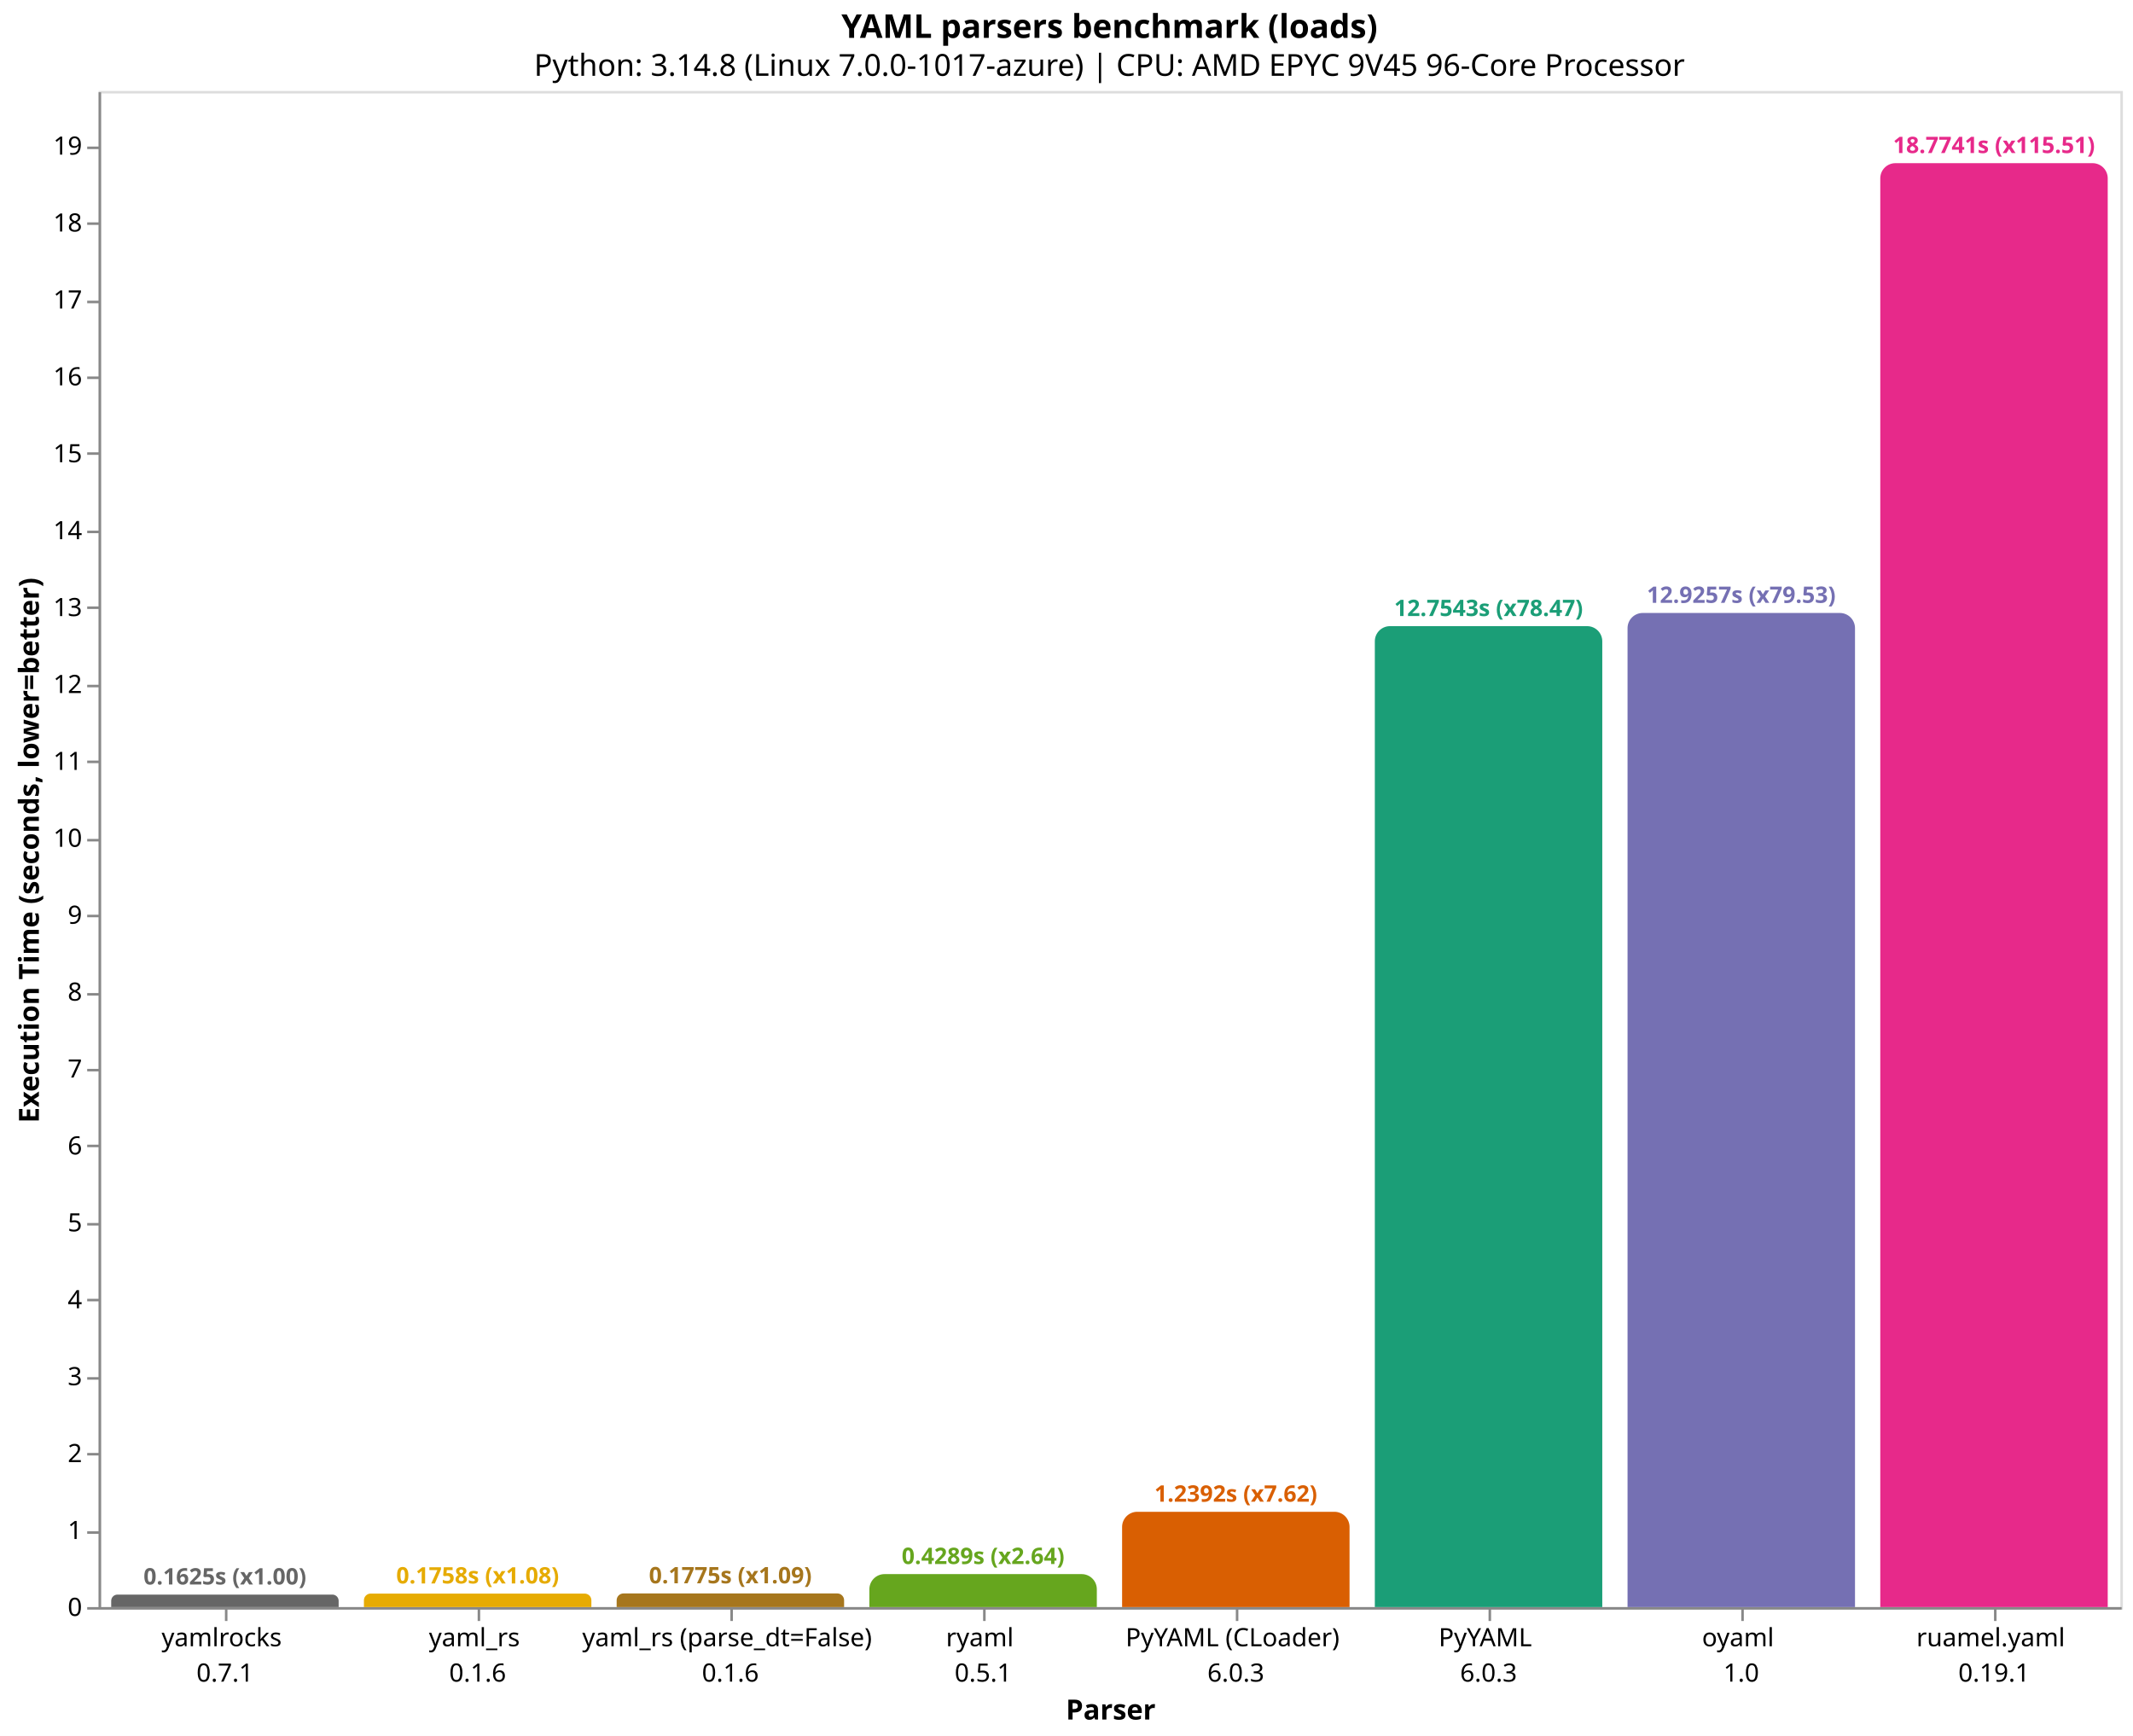
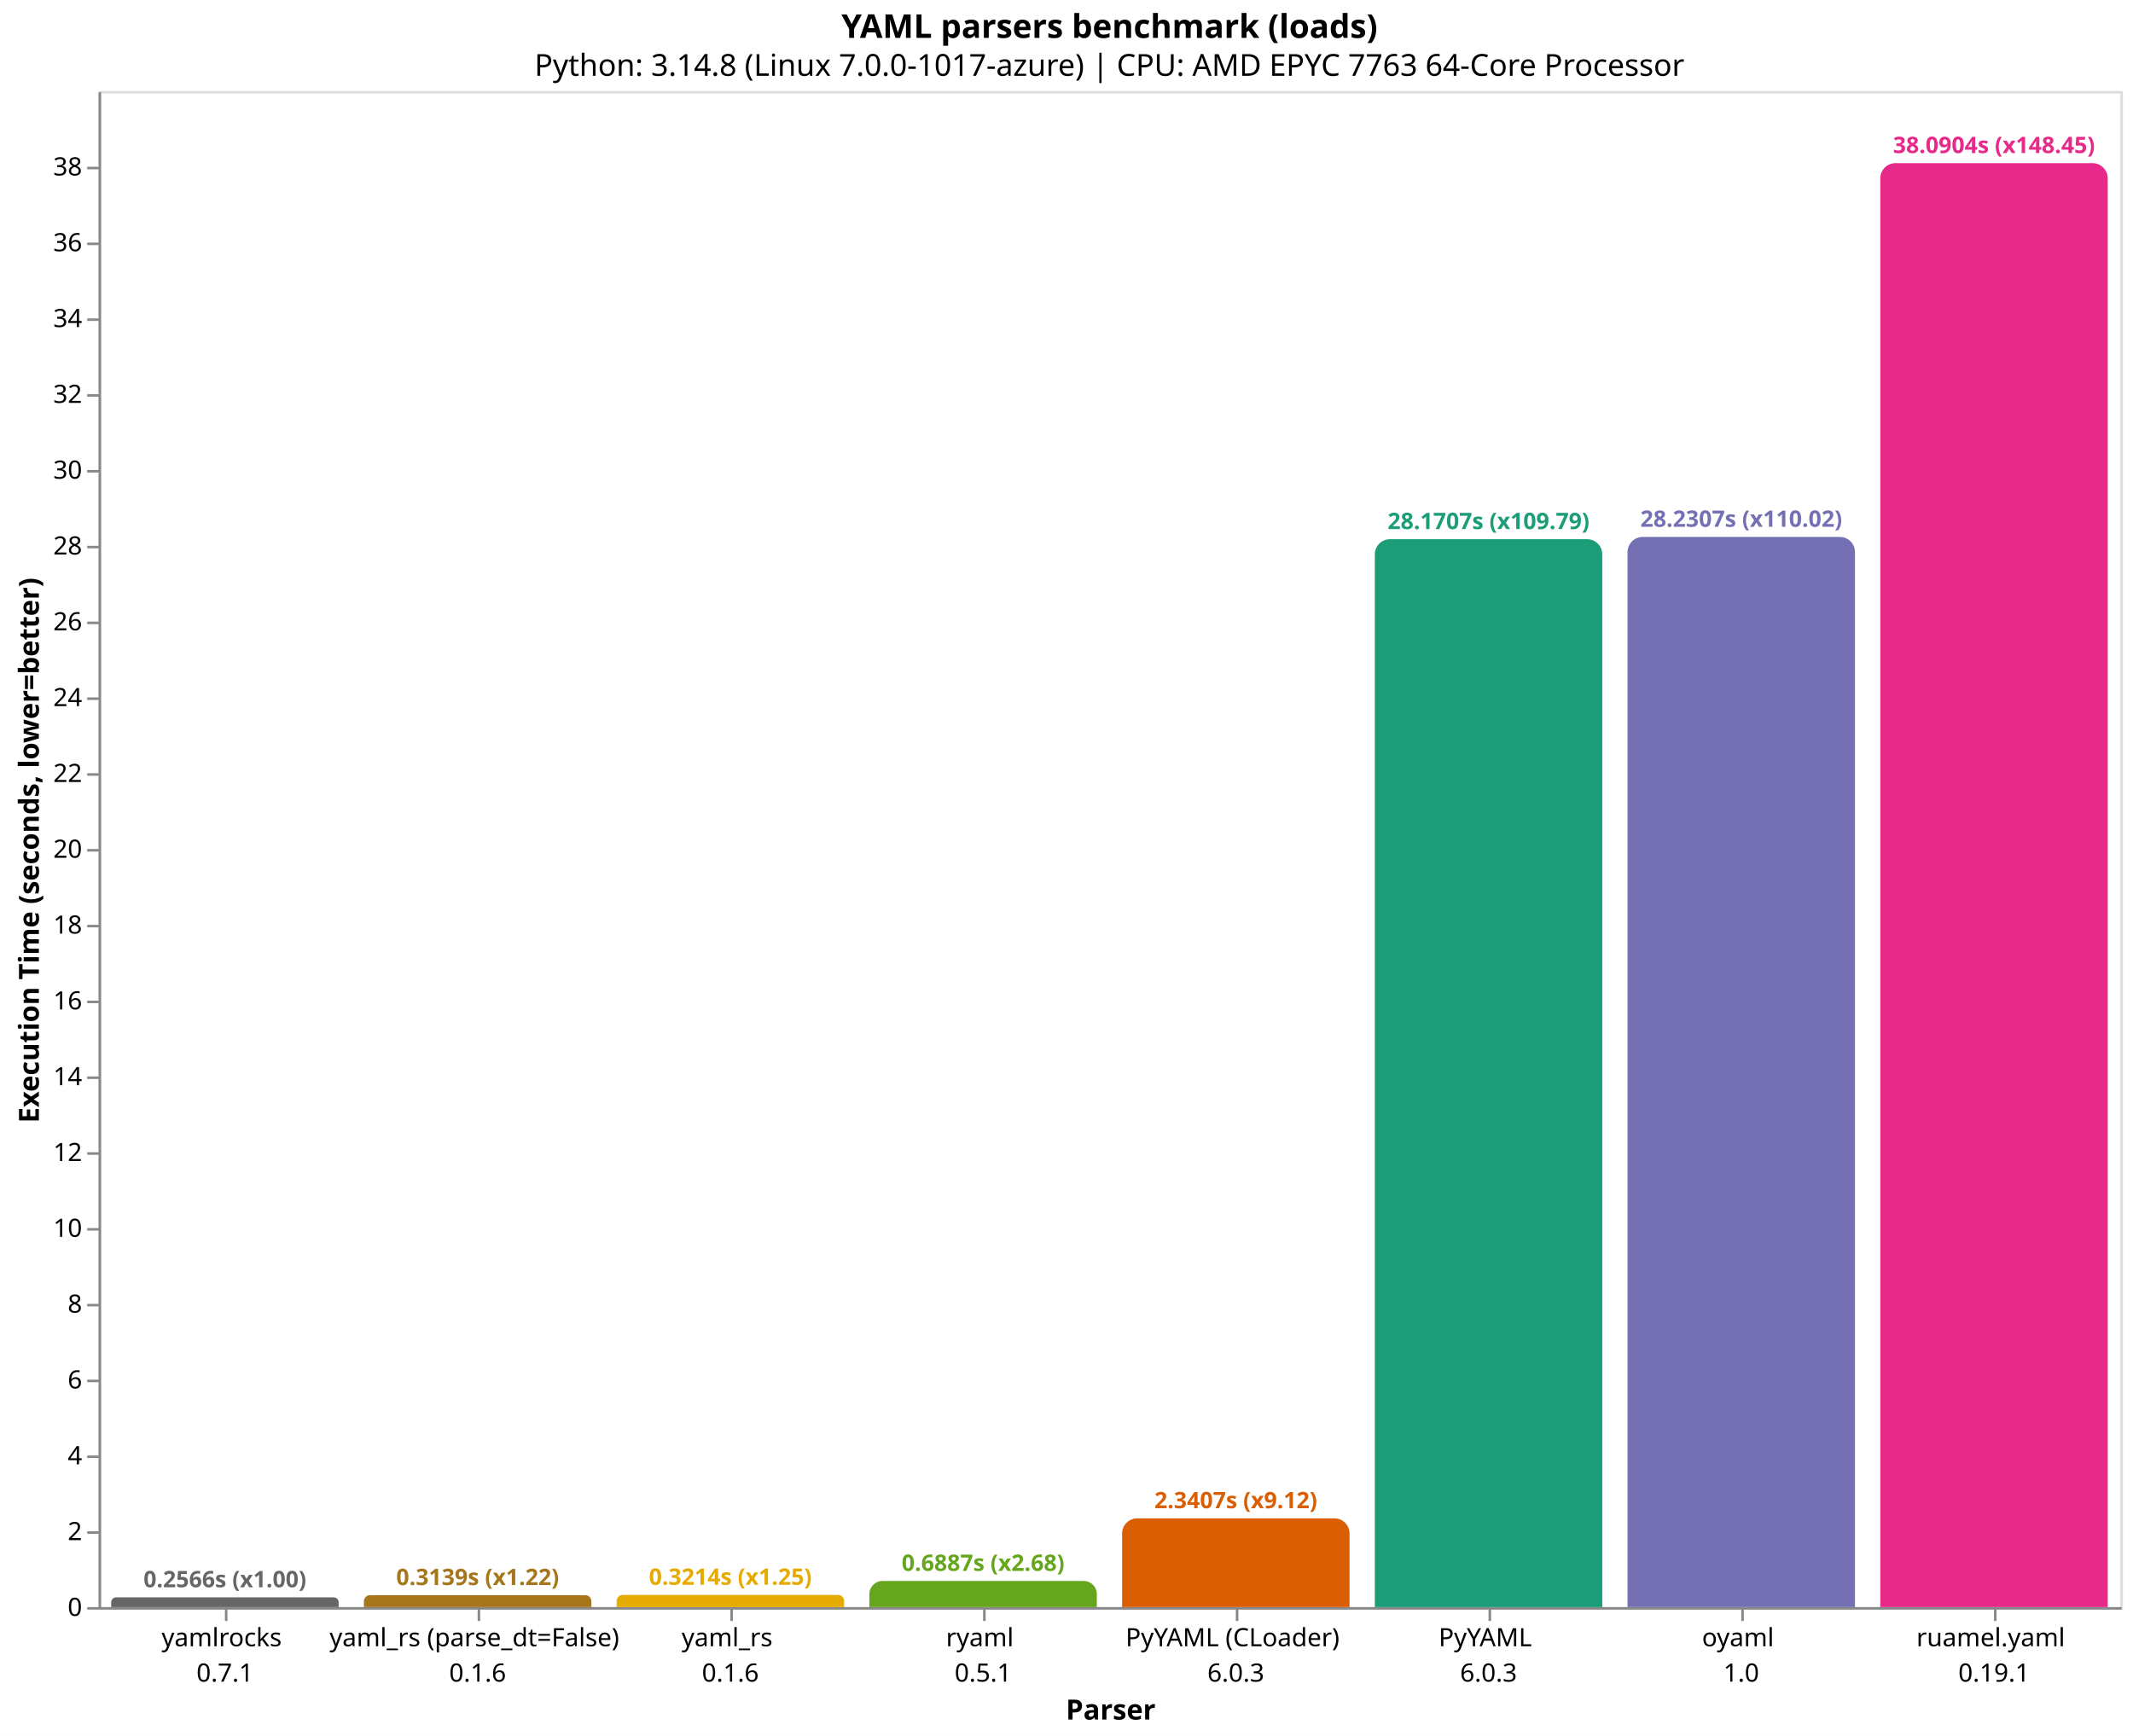
<svg xmlns="http://www.w3.org/2000/svg" version="1.1" class="marks" width="844" height="687" viewBox="0 0 844 687">
  <rect width="844" height="687" fill="white" />
  <g fill="none" stroke-miterlimit="10" transform="translate(39,36)">
    <g class="mark-group role-frame root" role="graphics-object" aria-roledescription="group mark container">
      <g transform="translate(0,0)">
        <path class="background" aria-hidden="true" d="M0.5,0.5h800v600h-800Z" stroke="#ddd" />
        <g>
-           <g class="mark-group role-axis" role="graphics-symbol" aria-roledescription="axis" aria-label="X-axis titled 'Parser' for a discrete scale with 8 values: yamlrocks&#10;0.7.1, yaml_rs&#10;0.1.6, yaml_rs (parse_dt=False)&#10;0.1.6, ryaml&#10;0.5.1, PyYAML (CLoader)&#10;6.0.3, ending with ruamel.yaml&#10;0.19.1">
+           <g class="mark-group role-axis" role="graphics-symbol" aria-roledescription="axis" aria-label="X-axis titled 'Parser' for a discrete scale with 8 values: yamlrocks&#10;0.7.1, yaml_rs (parse_dt=False)&#10;0.1.6, yaml_rs&#10;0.1.6, ryaml&#10;0.5.1, PyYAML (CLoader)&#10;6.0.3, ending with ruamel.yaml&#10;0.19.1">
            <g transform="translate(0.5,600.5)">
              <path class="background" aria-hidden="true" d="M0,0h0v0h0Z" pointer-events="none" />
              <g>
                <g class="mark-rule role-axis-tick" pointer-events="none">
                  <line transform="translate(50,0)" x2="0" y2="5" stroke="#888" stroke-width="1" opacity="1" />
                  <line transform="translate(150,0)" x2="0" y2="5" stroke="#888" stroke-width="1" opacity="1" />
                  <line transform="translate(250,0)" x2="0" y2="5" stroke="#888" stroke-width="1" opacity="1" />
                  <line transform="translate(350,0)" x2="0" y2="5" stroke="#888" stroke-width="1" opacity="1" />
                  <line transform="translate(450,0)" x2="0" y2="5" stroke="#888" stroke-width="1" opacity="1" />
                  <line transform="translate(550,0)" x2="0" y2="5" stroke="#888" stroke-width="1" opacity="1" />
                  <line transform="translate(650,0)" x2="0" y2="5" stroke="#888" stroke-width="1" opacity="1" />
                  <line transform="translate(750,0)" x2="0" y2="5" stroke="#888" stroke-width="1" opacity="1" />
                </g>
                <g class="mark-text role-axis-label" pointer-events="none">
                  <text text-anchor="middle" transform="translate(49.5,15)" font-family="sans-serif" font-size="10px" fill="#000" opacity="1">
                    <tspan>yamlrocks</tspan>
                    <tspan x="0" dy="14">0.7.1</tspan>
                  </text>
                  <text text-anchor="middle" transform="translate(149.5,15)" font-family="sans-serif" font-size="10px" fill="#000" opacity="1">
+                     <tspan>yaml_rs (parse_dt=False)</tspan>
+                     <tspan x="0" dy="14">0.1.6</tspan>
+                   </text>
+                   <text text-anchor="middle" transform="translate(249.5,15)" font-family="sans-serif" font-size="10px" fill="#000" opacity="1">
                    <tspan>yaml_rs</tspan>
-                     <tspan x="0" dy="14">0.1.6</tspan>
-                   </text>
-                   <text text-anchor="middle" transform="translate(249.5,15)" font-family="sans-serif" font-size="10px" fill="#000" opacity="1">
-                     <tspan>yaml_rs (parse_dt=False)</tspan>
                    <tspan x="0" dy="14">0.1.6</tspan>
                  </text>
                  <text text-anchor="middle" transform="translate(349.5,15)" font-family="sans-serif" font-size="10px" fill="#000" opacity="1">
                    <tspan>ryaml</tspan>
                    <tspan x="0" dy="14">0.5.1</tspan>
                  </text>
                  <text text-anchor="middle" transform="translate(449.5,15)" font-family="sans-serif" font-size="10px" fill="#000" opacity="1">
                    <tspan>PyYAML (CLoader)</tspan>
                    <tspan x="0" dy="14">6.0.3</tspan>
                  </text>
                  <text text-anchor="middle" transform="translate(549.5,15)" font-family="sans-serif" font-size="10px" fill="#000" opacity="1">
                    <tspan>PyYAML</tspan>
                    <tspan x="0" dy="14">6.0.3</tspan>
                  </text>
                  <text text-anchor="middle" transform="translate(649.5,15)" font-family="sans-serif" font-size="10px" fill="#000" opacity="1">
                    <tspan>oyaml</tspan>
                    <tspan x="0" dy="14">1.0</tspan>
                  </text>
                  <text text-anchor="middle" transform="translate(749.5,15)" font-family="sans-serif" font-size="10px" fill="#000" opacity="1">
                    <tspan>ruamel.yaml</tspan>
                    <tspan x="0" dy="14">0.19.1</tspan>
                  </text>
                </g>
                <g class="mark-rule role-axis-domain" pointer-events="none">
                  <line transform="translate(0,0)" x2="800" y2="0" stroke="#888" stroke-width="1" opacity="1" />
                </g>
                <g class="mark-text role-axis-title" pointer-events="none">
                  <text text-anchor="middle" transform="translate(400,44)" font-family="sans-serif" font-size="11px" font-weight="bold" fill="#000" opacity="1">Parser</text>
                </g>
              </g>
              <path class="foreground" aria-hidden="true" d="" pointer-events="none" display="none" />
            </g>
          </g>
-           <g class="mark-group role-axis" role="graphics-symbol" aria-roledescription="axis" aria-label="Y-axis titled 'Execution Time (seconds, lower=better)' for a linear scale with values from 0 to 20">
+           <g class="mark-group role-axis" role="graphics-symbol" aria-roledescription="axis" aria-label="Y-axis titled 'Execution Time (seconds, lower=better)' for a linear scale with values from 0 to 40">
            <g transform="translate(0.5,0.5)">
              <path class="background" aria-hidden="true" d="M0,0h0v0h0Z" pointer-events="none" />
              <g>
                <g class="mark-rule role-axis-tick" pointer-events="none">
                  <line transform="translate(0,600)" x2="-5" y2="0" stroke="#888" stroke-width="1" opacity="1" />
                  <line transform="translate(0,570)" x2="-5" y2="0" stroke="#888" stroke-width="1" opacity="1" />
-                   <line transform="translate(0,539)" x2="-5" y2="0" stroke="#888" stroke-width="1" opacity="1" />
-                   <line transform="translate(0,509)" x2="-5" y2="0" stroke="#888" stroke-width="1" opacity="1" />
-                   <line transform="translate(0,478)" x2="-5" y2="0" stroke="#888" stroke-width="1" opacity="1" />
-                   <line transform="translate(0,448)" x2="-5" y2="0" stroke="#888" stroke-width="1" opacity="1" />
-                   <line transform="translate(0,417)" x2="-5" y2="0" stroke="#888" stroke-width="1" opacity="1" />
-                   <line transform="translate(0,387)" x2="-5" y2="0" stroke="#888" stroke-width="1" opacity="1" />
-                   <line transform="translate(0,357)" x2="-5" y2="0" stroke="#888" stroke-width="1" opacity="1" />
-                   <line transform="translate(0,326)" x2="-5" y2="0" stroke="#888" stroke-width="1" opacity="1" />
-                   <line transform="translate(0,296)" x2="-5" y2="0" stroke="#888" stroke-width="1" opacity="1" />
-                   <line transform="translate(0,265)" x2="-5" y2="0" stroke="#888" stroke-width="1" opacity="1" />
-                   <line transform="translate(0,235)" x2="-5" y2="0" stroke="#888" stroke-width="1" opacity="1" />
-                   <line transform="translate(0,204)" x2="-5" y2="0" stroke="#888" stroke-width="1" opacity="1" />
-                   <line transform="translate(0,174)" x2="-5" y2="0" stroke="#888" stroke-width="1" opacity="1" />
-                   <line transform="translate(0,143)" x2="-5" y2="0" stroke="#888" stroke-width="1" opacity="1" />
-                   <line transform="translate(0,113)" x2="-5" y2="0" stroke="#888" stroke-width="1" opacity="1" />
-                   <line transform="translate(0,83)" x2="-5" y2="0" stroke="#888" stroke-width="1" opacity="1" />
-                   <line transform="translate(0,52)" x2="-5" y2="0" stroke="#888" stroke-width="1" opacity="1" />
-                   <line transform="translate(0,22)" x2="-5" y2="0" stroke="#888" stroke-width="1" opacity="1" />
+                   <line transform="translate(0,540)" x2="-5" y2="0" stroke="#888" stroke-width="1" opacity="1" />
+                   <line transform="translate(0,510)" x2="-5" y2="0" stroke="#888" stroke-width="1" opacity="1" />
+                   <line transform="translate(0,480)" x2="-5" y2="0" stroke="#888" stroke-width="1" opacity="1" />
+                   <line transform="translate(0,450)" x2="-5" y2="0" stroke="#888" stroke-width="1" opacity="1" />
+                   <line transform="translate(0,420)" x2="-5" y2="0" stroke="#888" stroke-width="1" opacity="1" />
+                   <line transform="translate(0,390)" x2="-5" y2="0" stroke="#888" stroke-width="1" opacity="1" />
+                   <line transform="translate(0,360)" x2="-5" y2="0" stroke="#888" stroke-width="1" opacity="1" />
+                   <line transform="translate(0,330)" x2="-5" y2="0" stroke="#888" stroke-width="1" opacity="1" />
+                   <line transform="translate(0,300)" x2="-5" y2="0" stroke="#888" stroke-width="1" opacity="1" />
+                   <line transform="translate(0,270)" x2="-5" y2="0" stroke="#888" stroke-width="1" opacity="1" />
+                   <line transform="translate(0,240)" x2="-5" y2="0" stroke="#888" stroke-width="1" opacity="1" />
+                   <line transform="translate(0,210)" x2="-5" y2="0" stroke="#888" stroke-width="1" opacity="1" />
+                   <line transform="translate(0,180)" x2="-5" y2="0" stroke="#888" stroke-width="1" opacity="1" />
+                   <line transform="translate(0,150)" x2="-5" y2="0" stroke="#888" stroke-width="1" opacity="1" />
+                   <line transform="translate(0,120)" x2="-5" y2="0" stroke="#888" stroke-width="1" opacity="1" />
+                   <line transform="translate(0,90)" x2="-5" y2="0" stroke="#888" stroke-width="1" opacity="1" />
+                   <line transform="translate(0,60)" x2="-5" y2="0" stroke="#888" stroke-width="1" opacity="1" />
+                   <line transform="translate(0,30)" x2="-5" y2="0" stroke="#888" stroke-width="1" opacity="1" />
                </g>
                <g class="mark-text role-axis-label" pointer-events="none">
                  <text text-anchor="end" transform="translate(-7,603)" font-family="sans-serif" font-size="10px" fill="#000" opacity="1">0</text>
-                   <text text-anchor="end" transform="translate(-7,572.563)" font-family="sans-serif" font-size="10px" fill="#000" opacity="1">1</text>
-                   <text text-anchor="end" transform="translate(-7,542.1259)" font-family="sans-serif" font-size="10px" fill="#000" opacity="1">2</text>
-                   <text text-anchor="end" transform="translate(-7,511.6889)" font-family="sans-serif" font-size="10px" fill="#000" opacity="1">3</text>
-                   <text text-anchor="end" transform="translate(-7,481.2518)" font-family="sans-serif" font-size="10px" fill="#000" opacity="1">4</text>
-                   <text text-anchor="end" transform="translate(-7,450.8148)" font-family="sans-serif" font-size="10px" fill="#000" opacity="1">5</text>
-                   <text text-anchor="end" transform="translate(-7,420.3777)" font-family="sans-serif" font-size="10px" fill="#000" opacity="1">6</text>
-                   <text text-anchor="end" transform="translate(-7,389.9407)" font-family="sans-serif" font-size="10px" fill="#000" opacity="1">7</text>
-                   <text text-anchor="end" transform="translate(-7,359.5037)" font-family="sans-serif" font-size="10px" fill="#000" opacity="1">8</text>
-                   <text text-anchor="end" transform="translate(-7,329.0666)" font-family="sans-serif" font-size="10px" fill="#000" opacity="1">9</text>
-                   <text text-anchor="end" transform="translate(-7,298.6296)" font-family="sans-serif" font-size="10px" fill="#000" opacity="1">10</text>
-                   <text text-anchor="end" transform="translate(-7,268.1925)" font-family="sans-serif" font-size="10px" fill="#000" opacity="1">11</text>
-                   <text text-anchor="end" transform="translate(-7,237.7555)" font-family="sans-serif" font-size="10px" fill="#000" opacity="1">12</text>
-                   <text text-anchor="end" transform="translate(-7,207.3185)" font-family="sans-serif" font-size="10px" fill="#000" opacity="1">13</text>
-                   <text text-anchor="end" transform="translate(-7,176.8814)" font-family="sans-serif" font-size="10px" fill="#000" opacity="1">14</text>
-                   <text text-anchor="end" transform="translate(-7,146.4444)" font-family="sans-serif" font-size="10px" fill="#000" opacity="1">15</text>
-                   <text text-anchor="end" transform="translate(-7,116.0073)" font-family="sans-serif" font-size="10px" fill="#000" opacity="1">16</text>
-                   <text text-anchor="end" transform="translate(-7,85.57029)" font-family="sans-serif" font-size="10px" fill="#000" opacity="1">17</text>
-                   <text text-anchor="end" transform="translate(-7,55.13325)" font-family="sans-serif" font-size="10px" fill="#000" opacity="1">18</text>
-                   <text text-anchor="end" transform="translate(-7,24.69621)" font-family="sans-serif" font-size="10px" fill="#000" opacity="1">19</text>
+                   <text text-anchor="end" transform="translate(-7,572.9962)" font-family="sans-serif" font-size="10px" fill="#000" opacity="1">2</text>
+                   <text text-anchor="end" transform="translate(-7,542.9923)" font-family="sans-serif" font-size="10px" fill="#000" opacity="1">4</text>
+                   <text text-anchor="end" transform="translate(-7,512.9885)" font-family="sans-serif" font-size="10px" fill="#000" opacity="1">6</text>
+                   <text text-anchor="end" transform="translate(-7,482.9846)" font-family="sans-serif" font-size="10px" fill="#000" opacity="1">8</text>
+                   <text text-anchor="end" transform="translate(-7,452.9808)" font-family="sans-serif" font-size="10px" fill="#000" opacity="1">10</text>
+                   <text text-anchor="end" transform="translate(-7,422.977)" font-family="sans-serif" font-size="10px" fill="#000" opacity="1">12</text>
+                   <text text-anchor="end" transform="translate(-7,392.9731)" font-family="sans-serif" font-size="10px" fill="#000" opacity="1">14</text>
+                   <text text-anchor="end" transform="translate(-7,362.9693)" font-family="sans-serif" font-size="10px" fill="#000" opacity="1">16</text>
+                   <text text-anchor="end" transform="translate(-7,332.9655)" font-family="sans-serif" font-size="10px" fill="#000" opacity="1">18</text>
+                   <text text-anchor="end" transform="translate(-7,302.9616)" font-family="sans-serif" font-size="10px" fill="#000" opacity="1">20</text>
+                   <text text-anchor="end" transform="translate(-7,272.9578)" font-family="sans-serif" font-size="10px" fill="#000" opacity="1">22</text>
+                   <text text-anchor="end" transform="translate(-7,242.9539)" font-family="sans-serif" font-size="10px" fill="#000" opacity="1">24</text>
+                   <text text-anchor="end" transform="translate(-7,212.9501)" font-family="sans-serif" font-size="10px" fill="#000" opacity="1">26</text>
+                   <text text-anchor="end" transform="translate(-7,182.9463)" font-family="sans-serif" font-size="10px" fill="#000" opacity="1">28</text>
+                   <text text-anchor="end" transform="translate(-7,152.9424)" font-family="sans-serif" font-size="10px" fill="#000" opacity="1">30</text>
+                   <text text-anchor="end" transform="translate(-7,122.9386)" font-family="sans-serif" font-size="10px" fill="#000" opacity="1">32</text>
+                   <text text-anchor="end" transform="translate(-7,92.93475)" font-family="sans-serif" font-size="10px" fill="#000" opacity="1">34</text>
+                   <text text-anchor="end" transform="translate(-7,62.93091)" font-family="sans-serif" font-size="10px" fill="#000" opacity="1">36</text>
+                   <text text-anchor="end" transform="translate(-7,32.92708)" font-family="sans-serif" font-size="10px" fill="#000" opacity="1">38</text>
                </g>
                <g class="mark-rule role-axis-domain" pointer-events="none">
                  <line transform="translate(0,600)" x2="0" y2="-600" stroke="#888" stroke-width="1" opacity="1" />
                </g>
                <g class="mark-text role-axis-title" pointer-events="none">
                  <text text-anchor="middle" transform="translate(-22.12305,300) rotate(-90) translate(0,-2)" font-family="sans-serif" font-size="11px" font-weight="bold" fill="#000" opacity="1">Execution Time (seconds, lower=better)</text>
                </g>
              </g>
              <path class="foreground" aria-hidden="true" d="" pointer-events="none" display="none" />
            </g>
          </g>
          <g class="mark-group role-scope" role="graphics-object" aria-roledescription="group mark container">
-             <g transform="translate(5,595.0531)">
-               <path class="background" aria-hidden="true" d="M2.473,0L87.527,0C88.892,0,90,1.108,90,2.473L90,4.947C90,4.947,90,4.947,90,4.947L0,4.947C0,4.947,0,4.947,0,4.947L0,2.473C0,1.108,1.108,0,2.473,0Z" />
+             <g transform="translate(5,596.1506)">
+               <path class="background" aria-hidden="true" d="M1.925,0L88.075,0C89.138,0,90,0.862,90,1.925L90,3.849C90,3.849,90,3.849,90,3.849L0,3.849C0,3.849,0,3.849,0,3.849L0,1.925C0,0.862,0.862,0,1.925,0Z" />
              <g clip-path="url(#clip1)">
                <g class="mark-group role-scope" role="graphics-object" aria-roledescription="group mark container">
-                   <g transform="translate(0,-595.0531)">
-                     <path class="background" aria-hidden="true" d="M0,0h90v0h-90Z" />
-                     <g>
-                       <g class="mark-rect role-mark layer_0_marks" role="graphics-object" aria-roledescription="rect mark container">
-                         <path aria-label="Parser: yamlrocks&#10;0.7.1; Execution Time (seconds, lower=better): 0.162529477; parser: yamlrocks; Execution Time (s): 0.1625; Slowdown: 1.00" role="graphics-symbol" aria-roledescription="bar" d="M0,595.053h90v4.947h-90Z" fill="#666666" />
-                       </g>
-                     </g>
-                     <path class="foreground" aria-hidden="true" d="" display="none" />
-                   </g>
-                 </g>
-               </g>
-               <path class="foreground" aria-hidden="true" d="" display="none" />
-             </g>
-             <g transform="translate(105,594.6498)">
-               <path class="background" aria-hidden="true" d="M2.675,0L87.325,0C88.801,0,90,1.199,90,2.675L90,5.35C90,5.35,90,5.35,90,5.35L0,5.35C0,5.35,0,5.35,0,5.35L0,2.675C0,1.199,1.199,0,2.675,0Z" />
+                   <g transform="translate(0,-596.1506)">
+                     <path class="background" aria-hidden="true" d="M0,0h90v0h-90Z" />
+                     <g>
+                       <g class="mark-rect role-mark layer_0_marks" role="graphics-object" aria-roledescription="rect mark container">
+                         <path aria-label="Parser: yamlrocks&#10;0.7.1; Execution Time (seconds, lower=better): 0.256591560667; parser: yamlrocks; Execution Time (s): 0.2566; Slowdown: 1.00" role="graphics-symbol" aria-roledescription="bar" d="M0,596.151h90v3.849h-90Z" fill="#666666" />
+                       </g>
+                     </g>
+                     <path class="foreground" aria-hidden="true" d="" display="none" />
+                   </g>
+                 </g>
+               </g>
+               <path class="foreground" aria-hidden="true" d="" display="none" />
+             </g>
+             <g transform="translate(105,595.2908)">
+               <path class="background" aria-hidden="true" d="M2.355,0L87.645,0C88.945,0,90,1.055,90,2.355L90,4.709C90,4.709,90,4.709,90,4.709L0,4.709C0,4.709,0,4.709,0,4.709L0,2.355C0,1.055,1.055,0,2.355,0Z" />
              <g clip-path="url(#clip2)">
                <g class="mark-group role-scope" role="graphics-object" aria-roledescription="group mark container">
-                   <g transform="translate(0,-594.6498)">
-                     <path class="background" aria-hidden="true" d="M0,0h90v0h-90Z" />
-                     <g>
-                       <g class="mark-rect role-mark layer_0_marks" role="graphics-object" aria-roledescription="rect mark container">
-                         <path aria-label="Parser: yaml_rs&#10;0.1.6; Execution Time (seconds, lower=better): 0.175778977667; parser: yaml_rs; Execution Time (s): 0.1758; Slowdown: 1.08" role="graphics-symbol" aria-roledescription="bar" d="M0,594.65h90v5.35h-90Z" fill="#e6ab02" />
-                       </g>
-                     </g>
-                     <path class="foreground" aria-hidden="true" d="" display="none" />
-                   </g>
-                 </g>
-               </g>
-               <path class="foreground" aria-hidden="true" d="" display="none" />
-             </g>
-             <g transform="translate(205,594.5966)">
-               <path class="background" aria-hidden="true" d="M2.702,0L87.298,0C88.789,0,90,1.211,90,2.702L90,5.403C90,5.403,90,5.403,90,5.403L0,5.403C0,5.403,0,5.403,0,5.403L0,2.702C0,1.211,1.211,0,2.702,0Z" />
+                   <g transform="translate(0,-595.2908)">
+                     <path class="background" aria-hidden="true" d="M0,0h90v0h-90Z" />
+                     <g>
+                       <g class="mark-rect role-mark layer_0_marks" role="graphics-object" aria-roledescription="rect mark container">
+                         <path aria-label="Parser: yaml_rs (parse_dt=False)&#10;0.1.6; Execution Time (seconds, lower=better): 0.313908581667; parser: yaml_rs (parse_dt=False); Execution Time (s): 0.3139; Slowdown: 1.22" role="graphics-symbol" aria-roledescription="bar" d="M0,595.291h90v4.709h-90Z" fill="#a6761d" />
+                       </g>
+                     </g>
+                     <path class="foreground" aria-hidden="true" d="" display="none" />
+                   </g>
+                 </g>
+               </g>
+               <path class="foreground" aria-hidden="true" d="" display="none" />
+             </g>
+             <g transform="translate(205,595.1788)">
+               <path class="background" aria-hidden="true" d="M2.411,0L87.589,0C88.92,0,90,1.08,90,2.411L90,4.821C90,4.821,90,4.821,90,4.821L0,4.821C0,4.821,0,4.821,0,4.821L0,2.411C0,1.08,1.08,0,2.411,0Z" />
              <g clip-path="url(#clip3)">
                <g class="mark-group role-scope" role="graphics-object" aria-roledescription="group mark container">
-                   <g transform="translate(0,-594.5966)">
-                     <path class="background" aria-hidden="true" d="M0,0h90v0h-90Z" />
-                     <g>
-                       <g class="mark-rect role-mark layer_0_marks" role="graphics-object" aria-roledescription="rect mark container">
-                         <path aria-label="Parser: yaml_rs (parse_dt=False)&#10;0.1.6; Execution Time (seconds, lower=better): 0.177525562333; parser: yaml_rs (parse_dt=False); Execution Time (s): 0.1775; Slowdown: 1.09" role="graphics-symbol" aria-roledescription="bar" d="M0,594.597h90v5.403h-90Z" fill="#a6761d" />
-                       </g>
-                     </g>
-                     <path class="foreground" aria-hidden="true" d="" display="none" />
-                   </g>
-                 </g>
-               </g>
-               <path class="foreground" aria-hidden="true" d="" display="none" />
-             </g>
-             <g transform="translate(305,586.947)">
-               <path class="background" aria-hidden="true" d="M6,0L84,0C87.311,0,90,2.689,90,6L90,13.053C90,13.053,90,13.053,90,13.053L0,13.053C0,13.053,0,13.053,0,13.053L0,6C0,2.689,2.689,0,6,0Z" />
+                   <g transform="translate(0,-595.1788)">
+                     <path class="background" aria-hidden="true" d="M0,0h90v0h-90Z" />
+                     <g>
+                       <g class="mark-rect role-mark layer_0_marks" role="graphics-object" aria-roledescription="rect mark container">
+                         <path aria-label="Parser: yaml_rs&#10;0.1.6; Execution Time (seconds, lower=better): 0.321375486333; parser: yaml_rs; Execution Time (s): 0.3214; Slowdown: 1.25" role="graphics-symbol" aria-roledescription="bar" d="M0,595.179h90v4.821h-90Z" fill="#e6ab02" />
+                       </g>
+                     </g>
+                     <path class="foreground" aria-hidden="true" d="" display="none" />
+                   </g>
+                 </g>
+               </g>
+               <path class="foreground" aria-hidden="true" d="" display="none" />
+             </g>
+             <g transform="translate(305,589.6682)">
+               <path class="background" aria-hidden="true" d="M5.166,0L84.834,0C87.685,0,90,2.315,90,5.166L90,10.332C90,10.332,90,10.332,90,10.332L0,10.332C0,10.332,0,10.332,0,10.332L0,5.166C0,2.315,2.315,0,5.166,0Z" />
              <g clip-path="url(#clip4)">
                <g class="mark-group role-scope" role="graphics-object" aria-roledescription="group mark container">
-                   <g transform="translate(0,-586.947)">
-                     <path class="background" aria-hidden="true" d="M0,0h90v0h-90Z" />
-                     <g>
-                       <g class="mark-rect role-mark layer_0_marks" role="graphics-object" aria-roledescription="rect mark container">
-                         <path aria-label="Parser: ryaml&#10;0.5.1; Execution Time (seconds, lower=better): 0.428851367333; parser: ryaml; Execution Time (s): 0.4289; Slowdown: 2.64" role="graphics-symbol" aria-roledescription="bar" d="M0,586.947h90v13.053h-90Z" fill="#66a61e" />
-                       </g>
-                     </g>
-                     <path class="foreground" aria-hidden="true" d="" display="none" />
-                   </g>
-                 </g>
-               </g>
-               <path class="foreground" aria-hidden="true" d="" display="none" />
-             </g>
-             <g transform="translate(405,562.2838)">
-               <path class="background" aria-hidden="true" d="M6,0L84,0C87.311,0,90,2.689,90,6L90,37.716C90,37.716,90,37.716,90,37.716L0,37.716C0,37.716,0,37.716,0,37.716L0,6C0,2.689,2.689,0,6,0Z" />
+                   <g transform="translate(0,-589.6682)">
+                     <path class="background" aria-hidden="true" d="M0,0h90v0h-90Z" />
+                     <g>
+                       <g class="mark-rect role-mark layer_0_marks" role="graphics-object" aria-roledescription="rect mark container">
+                         <path aria-label="Parser: ryaml&#10;0.5.1; Execution Time (seconds, lower=better): 0.68870006; parser: ryaml; Execution Time (s): 0.6887; Slowdown: 2.68" role="graphics-symbol" aria-roledescription="bar" d="M0,589.668h90v10.332h-90Z" fill="#66a61e" />
+                       </g>
+                     </g>
+                     <path class="foreground" aria-hidden="true" d="" display="none" />
+                   </g>
+                 </g>
+               </g>
+               <path class="foreground" aria-hidden="true" d="" display="none" />
+             </g>
+             <g transform="translate(405,564.8843)">
+               <path class="background" aria-hidden="true" d="M6,0L84,0C87.311,0,90,2.689,90,6L90,35.116C90,35.116,90,35.116,90,35.116L0,35.116C0,35.116,0,35.116,0,35.116L0,6C0,2.689,2.689,0,6,0Z" />
              <g clip-path="url(#clip5)">
                <g class="mark-group role-scope" role="graphics-object" aria-roledescription="group mark container">
-                   <g transform="translate(0,-562.2838)">
-                     <path class="background" aria-hidden="true" d="M0,0h90v0h-90Z" />
-                     <g>
-                       <g class="mark-rect role-mark layer_0_marks" role="graphics-object" aria-roledescription="rect mark container">
-                         <path aria-label="Parser: PyYAML (CLoader)&#10;6.0.3; Execution Time (seconds, lower=better): 1.239155598; parser: PyYAML (CLoader); Execution Time (s): 1.2392; Slowdown: 7.62" role="graphics-symbol" aria-roledescription="bar" d="M0,562.284h90v37.716h-90Z" fill="#d95f02" />
-                       </g>
-                     </g>
-                     <path class="foreground" aria-hidden="true" d="" display="none" />
-                   </g>
-                 </g>
-               </g>
-               <path class="foreground" aria-hidden="true" d="" display="none" />
-             </g>
-             <g transform="translate(505,211.7955)">
-               <path class="background" aria-hidden="true" d="M6,0L84,0C87.311,0,90,2.689,90,6L90,388.205C90,388.205,90,388.205,90,388.205L0,388.205C0,388.205,0,388.205,0,388.205L0,6C0,2.689,2.689,0,6,0Z" />
+                   <g transform="translate(0,-564.8843)">
+                     <path class="background" aria-hidden="true" d="M0,0h90v0h-90Z" />
+                     <g>
+                       <g class="mark-rect role-mark layer_0_marks" role="graphics-object" aria-roledescription="rect mark container">
+                         <path aria-label="Parser: PyYAML (CLoader)&#10;6.0.3; Execution Time (seconds, lower=better): 2.34074932267; parser: PyYAML (CLoader); Execution Time (s): 2.3407; Slowdown: 9.12" role="graphics-symbol" aria-roledescription="bar" d="M0,564.884h90v35.116h-90Z" fill="#d95f02" />
+                       </g>
+                     </g>
+                     <path class="foreground" aria-hidden="true" d="" display="none" />
+                   </g>
+                 </g>
+               </g>
+               <path class="foreground" aria-hidden="true" d="" display="none" />
+             </g>
+             <g transform="translate(505,177.3861)">
+               <path class="background" aria-hidden="true" d="M6,0L84,0C87.311,0,90,2.689,90,6L90,422.614C90,422.614,90,422.614,90,422.614L0,422.614C0,422.614,0,422.614,0,422.614L0,6C0,2.689,2.689,0,6,0Z" />
              <g clip-path="url(#clip6)">
                <g class="mark-group role-scope" role="graphics-object" aria-roledescription="group mark container">
-                   <g transform="translate(0,-211.7955)">
-                     <path class="background" aria-hidden="true" d="M0,0h90v0h-90Z" />
-                     <g>
-                       <g class="mark-rect role-mark layer_0_marks" role="graphics-object" aria-roledescription="rect mark container">
-                         <path aria-label="Parser: PyYAML&#10;6.0.3; Execution Time (seconds, lower=better): 12.754344526; parser: PyYAML; Execution Time (s): 12.7543; Slowdown: 78.47" role="graphics-symbol" aria-roledescription="bar" d="M0,211.795h90v388.205h-90Z" fill="#1b9e77" />
-                       </g>
-                     </g>
-                     <path class="foreground" aria-hidden="true" d="" display="none" />
-                   </g>
-                 </g>
-               </g>
-               <path class="foreground" aria-hidden="true" d="" display="none" />
-             </g>
-             <g transform="translate(605,206.5809)">
-               <path class="background" aria-hidden="true" d="M6,0L84,0C87.311,0,90,2.689,90,6L90,393.419C90,393.419,90,393.419,90,393.419L0,393.419C0,393.419,0,393.419,0,393.419L0,6C0,2.689,2.689,0,6,0Z" />
+                   <g transform="translate(0,-177.3861)">
+                     <path class="background" aria-hidden="true" d="M0,0h90v0h-90Z" />
+                     <g>
+                       <g class="mark-rect role-mark layer_0_marks" role="graphics-object" aria-roledescription="rect mark container">
+                         <path aria-label="Parser: PyYAML&#10;6.0.3; Execution Time (seconds, lower=better): 28.170657142; parser: PyYAML; Execution Time (s): 28.1707; Slowdown: 109.79" role="graphics-symbol" aria-roledescription="bar" d="M0,177.386h90v422.614h-90Z" fill="#1b9e77" />
+                       </g>
+                     </g>
+                     <path class="foreground" aria-hidden="true" d="" display="none" />
+                   </g>
+                 </g>
+               </g>
+               <path class="foreground" aria-hidden="true" d="" display="none" />
+             </g>
+             <g transform="translate(605,176.485)">
+               <path class="background" aria-hidden="true" d="M6,0L84,0C87.311,0,90,2.689,90,6L90,423.515C90,423.515,90,423.515,90,423.515L0,423.515C0,423.515,0,423.515,0,423.515L0,6C0,2.689,2.689,0,6,0Z" />
              <g clip-path="url(#clip7)">
                <g class="mark-group role-scope" role="graphics-object" aria-roledescription="group mark container">
-                   <g transform="translate(0,-206.5809)">
-                     <path class="background" aria-hidden="true" d="M0,0h90v0h-90Z" />
-                     <g>
-                       <g class="mark-rect role-mark layer_0_marks" role="graphics-object" aria-roledescription="rect mark container">
-                         <path aria-label="Parser: oyaml&#10;1.0; Execution Time (seconds, lower=better): 12.9256677287; parser: oyaml; Execution Time (s): 12.9257; Slowdown: 79.53" role="graphics-symbol" aria-roledescription="bar" d="M0,206.581h90v393.419h-90Z" fill="#7570b3" />
+                   <g transform="translate(0,-176.485)">
+                     <path class="background" aria-hidden="true" d="M0,0h90v0h-90Z" />
+                     <g>
+                       <g class="mark-rect role-mark layer_0_marks" role="graphics-object" aria-roledescription="rect mark container">
+                         <path aria-label="Parser: oyaml&#10;1.0; Execution Time (seconds, lower=better): 28.2307240663; parser: oyaml; Execution Time (s): 28.2307; Slowdown: 110.02" role="graphics-symbol" aria-roledescription="bar" d="M0,176.485h90v423.515h-90Z" fill="#7570b3" />
                      </g>
                    </g>
                    <path class="foreground" aria-hidden="true" d="" display="none" />
                  </g>
                </g>
              </g>
              <path class="foreground" aria-hidden="true" d="" display="none" />
            </g>
            <g transform="translate(705,28.57143)">
              <path class="background" aria-hidden="true" d="M6,0L84,0C87.311,0,90,2.689,90,6L90,571.429C90,571.429,90,571.429,90,571.429L0,571.429C0,571.429,0,571.429,0,571.429L0,6C0,2.689,2.689,0,6,0Z" />
              <g clip-path="url(#clip8)">
                <g class="mark-group role-scope" role="graphics-object" aria-roledescription="group mark container">
                  <g transform="translate(0,-28.57143)">
                    <path class="background" aria-hidden="true" d="M0,0h90v0h-90Z" />
                    <g>
                      <g class="mark-rect role-mark layer_0_marks" role="graphics-object" aria-roledescription="rect mark container">
-                         <path aria-label="Parser: ruamel.yaml&#10;0.19.1; Execution Time (seconds, lower=better): 18.7741165807; parser: ruamel.yaml; Execution Time (s): 18.7741; Slowdown: 115.51" role="graphics-symbol" aria-roledescription="bar" d="M0,28.571h90v571.429h-90Z" fill="#e7298a" />
+                         <path aria-label="Parser: ruamel.yaml&#10;0.19.1; Execution Time (seconds, lower=better): 38.0903649213; parser: ruamel.yaml; Execution Time (s): 38.0904; Slowdown: 148.45" role="graphics-symbol" aria-roledescription="bar" d="M0,28.571h90v571.429h-90Z" fill="#e7298a" />
                      </g>
                    </g>
                    <path class="foreground" aria-hidden="true" d="" display="none" />
                  </g>
                </g>
              </g>
              <path class="foreground" aria-hidden="true" d="" display="none" />
            </g>
          </g>
          <g class="mark-text role-mark layer_1_marks" role="graphics-object" aria-roledescription="text mark container">
-             <text aria-label="Parser: yamlrocks&#10;0.7.1; Execution Time (seconds, lower=better): 0.162529477; parser: yamlrocks; label: 0.1625s (x1.00); Execution Time (s): 0.1625; Slowdown: 1.00" role="graphics-symbol" aria-roledescription="text mark" text-anchor="middle" transform="translate(50,591.0531)" font-family="sans-serif" font-size="9px" font-weight="bold" fill="#666666">0.1625s (x1.00)</text>
-             <text aria-label="Parser: yaml_rs&#10;0.1.6; Execution Time (seconds, lower=better): 0.175778977667; parser: yaml_rs; label: 0.1758s (x1.08); Execution Time (s): 0.1758; Slowdown: 1.08" role="graphics-symbol" aria-roledescription="text mark" text-anchor="middle" transform="translate(150,590.6498)" font-family="sans-serif" font-size="9px" font-weight="bold" fill="#e6ab02">0.1758s (x1.08)</text>
-             <text aria-label="Parser: yaml_rs (parse_dt=False)&#10;0.1.6; Execution Time (seconds, lower=better): 0.177525562333; parser: yaml_rs (parse_dt=False); label: 0.1775s (x1.09); Execution Time (s): 0.1775; Slowdown: 1.09" role="graphics-symbol" aria-roledescription="text mark" text-anchor="middle" transform="translate(250,590.5966)" font-family="sans-serif" font-size="9px" font-weight="bold" fill="#a6761d">0.1775s (x1.09)</text>
-             <text aria-label="Parser: ryaml&#10;0.5.1; Execution Time (seconds, lower=better): 0.428851367333; parser: ryaml; label: 0.4289s (x2.64); Execution Time (s): 0.4289; Slowdown: 2.64" role="graphics-symbol" aria-roledescription="text mark" text-anchor="middle" transform="translate(350,582.947)" font-family="sans-serif" font-size="9px" font-weight="bold" fill="#66a61e">0.4289s (x2.64)</text>
-             <text aria-label="Parser: PyYAML (CLoader)&#10;6.0.3; Execution Time (seconds, lower=better): 1.239155598; parser: PyYAML (CLoader); label: 1.2392s (x7.62); Execution Time (s): 1.2392; Slowdown: 7.62" role="graphics-symbol" aria-roledescription="text mark" text-anchor="middle" transform="translate(450,558.2838)" font-family="sans-serif" font-size="9px" font-weight="bold" fill="#d95f02">1.2392s (x7.62)</text>
-             <text aria-label="Parser: PyYAML&#10;6.0.3; Execution Time (seconds, lower=better): 12.754344526; parser: PyYAML; label: 12.7543s (x78.47); Execution Time (s): 12.7543; Slowdown: 78.47" role="graphics-symbol" aria-roledescription="text mark" text-anchor="middle" transform="translate(550,207.7955)" font-family="sans-serif" font-size="9px" font-weight="bold" fill="#1b9e77">12.7543s (x78.47)</text>
-             <text aria-label="Parser: oyaml&#10;1.0; Execution Time (seconds, lower=better): 12.9256677287; parser: oyaml; label: 12.9257s (x79.53); Execution Time (s): 12.9257; Slowdown: 79.53" role="graphics-symbol" aria-roledescription="text mark" text-anchor="middle" transform="translate(650,202.5809)" font-family="sans-serif" font-size="9px" font-weight="bold" fill="#7570b3">12.9257s (x79.53)</text>
-             <text aria-label="Parser: ruamel.yaml&#10;0.19.1; Execution Time (seconds, lower=better): 18.7741165807; parser: ruamel.yaml; label: 18.7741s (x115.51); Execution Time (s): 18.7741; Slowdown: 115.51" role="graphics-symbol" aria-roledescription="text mark" text-anchor="middle" transform="translate(750,24.57143)" font-family="sans-serif" font-size="9px" font-weight="bold" fill="#e7298a">18.7741s (x115.51)</text>
+             <text aria-label="Parser: yamlrocks&#10;0.7.1; Execution Time (seconds, lower=better): 0.256591560667; parser: yamlrocks; label: 0.2566s (x1.00); Execution Time (s): 0.2566; Slowdown: 1.00" role="graphics-symbol" aria-roledescription="text mark" text-anchor="middle" transform="translate(50,592.1506)" font-family="sans-serif" font-size="9px" font-weight="bold" fill="#666666">0.2566s (x1.00)</text>
+             <text aria-label="Parser: yaml_rs (parse_dt=False)&#10;0.1.6; Execution Time (seconds, lower=better): 0.313908581667; parser: yaml_rs (parse_dt=False); label: 0.3139s (x1.22); Execution Time (s): 0.3139; Slowdown: 1.22" role="graphics-symbol" aria-roledescription="text mark" text-anchor="middle" transform="translate(150,591.2908)" font-family="sans-serif" font-size="9px" font-weight="bold" fill="#a6761d">0.3139s (x1.22)</text>
+             <text aria-label="Parser: yaml_rs&#10;0.1.6; Execution Time (seconds, lower=better): 0.321375486333; parser: yaml_rs; label: 0.3214s (x1.25); Execution Time (s): 0.3214; Slowdown: 1.25" role="graphics-symbol" aria-roledescription="text mark" text-anchor="middle" transform="translate(250,591.1788)" font-family="sans-serif" font-size="9px" font-weight="bold" fill="#e6ab02">0.3214s (x1.25)</text>
+             <text aria-label="Parser: ryaml&#10;0.5.1; Execution Time (seconds, lower=better): 0.68870006; parser: ryaml; label: 0.6887s (x2.68); Execution Time (s): 0.6887; Slowdown: 2.68" role="graphics-symbol" aria-roledescription="text mark" text-anchor="middle" transform="translate(350,585.6682)" font-family="sans-serif" font-size="9px" font-weight="bold" fill="#66a61e">0.6887s (x2.68)</text>
+             <text aria-label="Parser: PyYAML (CLoader)&#10;6.0.3; Execution Time (seconds, lower=better): 2.34074932267; parser: PyYAML (CLoader); label: 2.3407s (x9.12); Execution Time (s): 2.3407; Slowdown: 9.12" role="graphics-symbol" aria-roledescription="text mark" text-anchor="middle" transform="translate(450,560.8843)" font-family="sans-serif" font-size="9px" font-weight="bold" fill="#d95f02">2.3407s (x9.12)</text>
+             <text aria-label="Parser: PyYAML&#10;6.0.3; Execution Time (seconds, lower=better): 28.170657142; parser: PyYAML; label: 28.1707s (x109.79); Execution Time (s): 28.1707; Slowdown: 109.79" role="graphics-symbol" aria-roledescription="text mark" text-anchor="middle" transform="translate(550,173.3861)" font-family="sans-serif" font-size="9px" font-weight="bold" fill="#1b9e77">28.1707s (x109.79)</text>
+             <text aria-label="Parser: oyaml&#10;1.0; Execution Time (seconds, lower=better): 28.2307240663; parser: oyaml; label: 28.2307s (x110.02); Execution Time (s): 28.2307; Slowdown: 110.02" role="graphics-symbol" aria-roledescription="text mark" text-anchor="middle" transform="translate(650,172.485)" font-family="sans-serif" font-size="9px" font-weight="bold" fill="#7570b3">28.2307s (x110.02)</text>
+             <text aria-label="Parser: ruamel.yaml&#10;0.19.1; Execution Time (seconds, lower=better): 38.0903649213; parser: ruamel.yaml; label: 38.0904s (x148.45); Execution Time (s): 38.0904; Slowdown: 148.45" role="graphics-symbol" aria-roledescription="text mark" text-anchor="middle" transform="translate(750,24.57143)" font-family="sans-serif" font-size="9px" font-weight="bold" fill="#e7298a">38.0904s (x148.45)</text>
          </g>
          <g class="mark-group role-title">
            <g transform="translate(400,-31)">
              <path class="background" aria-hidden="true" d="M0,0h0v0h0Z" pointer-events="none" />
              <g>
                <g class="mark-text role-title-text" role="graphics-symbol" aria-roledescription="title" aria-label="Title text 'YAML parsers benchmark (loads)'" pointer-events="none">
                  <text text-anchor="middle" transform="translate(0,10)" font-family="sans-serif" font-size="13px" font-weight="bold" fill="#000" opacity="1">YAML parsers benchmark (loads)</text>
                </g>
-                 <g class="mark-text role-title-subtitle" role="graphics-symbol" aria-roledescription="subtitle" aria-label="Subtitle text 'Python: 3.14.8 (Linux 7.0.0-1017-azure) | CPU: AMD EPYC 9V45 96-Core Processor'" pointer-events="none">
-                   <text text-anchor="middle" transform="translate(0,25)" font-family="sans-serif" font-size="12px" fill="#000" opacity="1">Python: 3.14.8 (Linux 7.0.0-1017-azure) | CPU: AMD EPYC 9V45 96-Core Processor</text>
+                 <g class="mark-text role-title-subtitle" role="graphics-symbol" aria-roledescription="subtitle" aria-label="Subtitle text 'Python: 3.14.8 (Linux 7.0.0-1017-azure) | CPU: AMD EPYC 7763 64-Core Processor'" pointer-events="none">
+                   <text text-anchor="middle" transform="translate(0,25)" font-family="sans-serif" font-size="12px" fill="#000" opacity="1">Python: 3.14.8 (Linux 7.0.0-1017-azure) | CPU: AMD EPYC 7763 64-Core Processor</text>
                </g>
              </g>
              <path class="foreground" aria-hidden="true" d="" pointer-events="none" display="none" />
            </g>
          </g>
        </g>
        <path class="foreground" aria-hidden="true" d="" display="none" />
      </g>
    </g>
  </g>
  <defs>
    <clipPath id="clip1">
-       <path d="M2.473,0L87.527,0C88.892,0,90,1.108,90,2.473L90,4.947C90,4.947,90,4.947,90,4.947L0,4.947C0,4.947,0,4.947,0,4.947L0,2.473C0,1.108,1.108,0,2.473,0Z" />
+       <path d="M1.925,0L88.075,0C89.138,0,90,0.862,90,1.925L90,3.849C90,3.849,90,3.849,90,3.849L0,3.849C0,3.849,0,3.849,0,3.849L0,1.925C0,0.862,0.862,0,1.925,0Z" />
    </clipPath>
    <clipPath id="clip2">
-       <path d="M2.675,0L87.325,0C88.801,0,90,1.199,90,2.675L90,5.35C90,5.35,90,5.35,90,5.35L0,5.35C0,5.35,0,5.35,0,5.35L0,2.675C0,1.199,1.199,0,2.675,0Z" />
+       <path d="M2.355,0L87.645,0C88.945,0,90,1.055,90,2.355L90,4.709C90,4.709,90,4.709,90,4.709L0,4.709C0,4.709,0,4.709,0,4.709L0,2.355C0,1.055,1.055,0,2.355,0Z" />
    </clipPath>
    <clipPath id="clip3">
-       <path d="M2.702,0L87.298,0C88.789,0,90,1.211,90,2.702L90,5.403C90,5.403,90,5.403,90,5.403L0,5.403C0,5.403,0,5.403,0,5.403L0,2.702C0,1.211,1.211,0,2.702,0Z" />
+       <path d="M2.411,0L87.589,0C88.92,0,90,1.08,90,2.411L90,4.821C90,4.821,90,4.821,90,4.821L0,4.821C0,4.821,0,4.821,0,4.821L0,2.411C0,1.08,1.08,0,2.411,0Z" />
    </clipPath>
    <clipPath id="clip4">
-       <path d="M6,0L84,0C87.311,0,90,2.689,90,6L90,13.053C90,13.053,90,13.053,90,13.053L0,13.053C0,13.053,0,13.053,0,13.053L0,6C0,2.689,2.689,0,6,0Z" />
+       <path d="M5.166,0L84.834,0C87.685,0,90,2.315,90,5.166L90,10.332C90,10.332,90,10.332,90,10.332L0,10.332C0,10.332,0,10.332,0,10.332L0,5.166C0,2.315,2.315,0,5.166,0Z" />
    </clipPath>
    <clipPath id="clip5">
-       <path d="M6,0L84,0C87.311,0,90,2.689,90,6L90,37.716C90,37.716,90,37.716,90,37.716L0,37.716C0,37.716,0,37.716,0,37.716L0,6C0,2.689,2.689,0,6,0Z" />
+       <path d="M6,0L84,0C87.311,0,90,2.689,90,6L90,35.116C90,35.116,90,35.116,90,35.116L0,35.116C0,35.116,0,35.116,0,35.116L0,6C0,2.689,2.689,0,6,0Z" />
    </clipPath>
    <clipPath id="clip6">
-       <path d="M6,0L84,0C87.311,0,90,2.689,90,6L90,388.205C90,388.205,90,388.205,90,388.205L0,388.205C0,388.205,0,388.205,0,388.205L0,6C0,2.689,2.689,0,6,0Z" />
+       <path d="M6,0L84,0C87.311,0,90,2.689,90,6L90,422.614C90,422.614,90,422.614,90,422.614L0,422.614C0,422.614,0,422.614,0,422.614L0,6C0,2.689,2.689,0,6,0Z" />
    </clipPath>
    <clipPath id="clip7">
-       <path d="M6,0L84,0C87.311,0,90,2.689,90,6L90,393.419C90,393.419,90,393.419,90,393.419L0,393.419C0,393.419,0,393.419,0,393.419L0,6C0,2.689,2.689,0,6,0Z" />
+       <path d="M6,0L84,0C87.311,0,90,2.689,90,6L90,423.515C90,423.515,90,423.515,90,423.515L0,423.515C0,423.515,0,423.515,0,423.515L0,6C0,2.689,2.689,0,6,0Z" />
    </clipPath>
    <clipPath id="clip8">
      <path d="M6,0L84,0C87.311,0,90,2.689,90,6L90,571.429C90,571.429,90,571.429,90,571.429L0,571.429C0,571.429,0,571.429,0,571.429L0,6C0,2.689,2.689,0,6,0Z" />
    </clipPath>
  </defs>
</svg>
